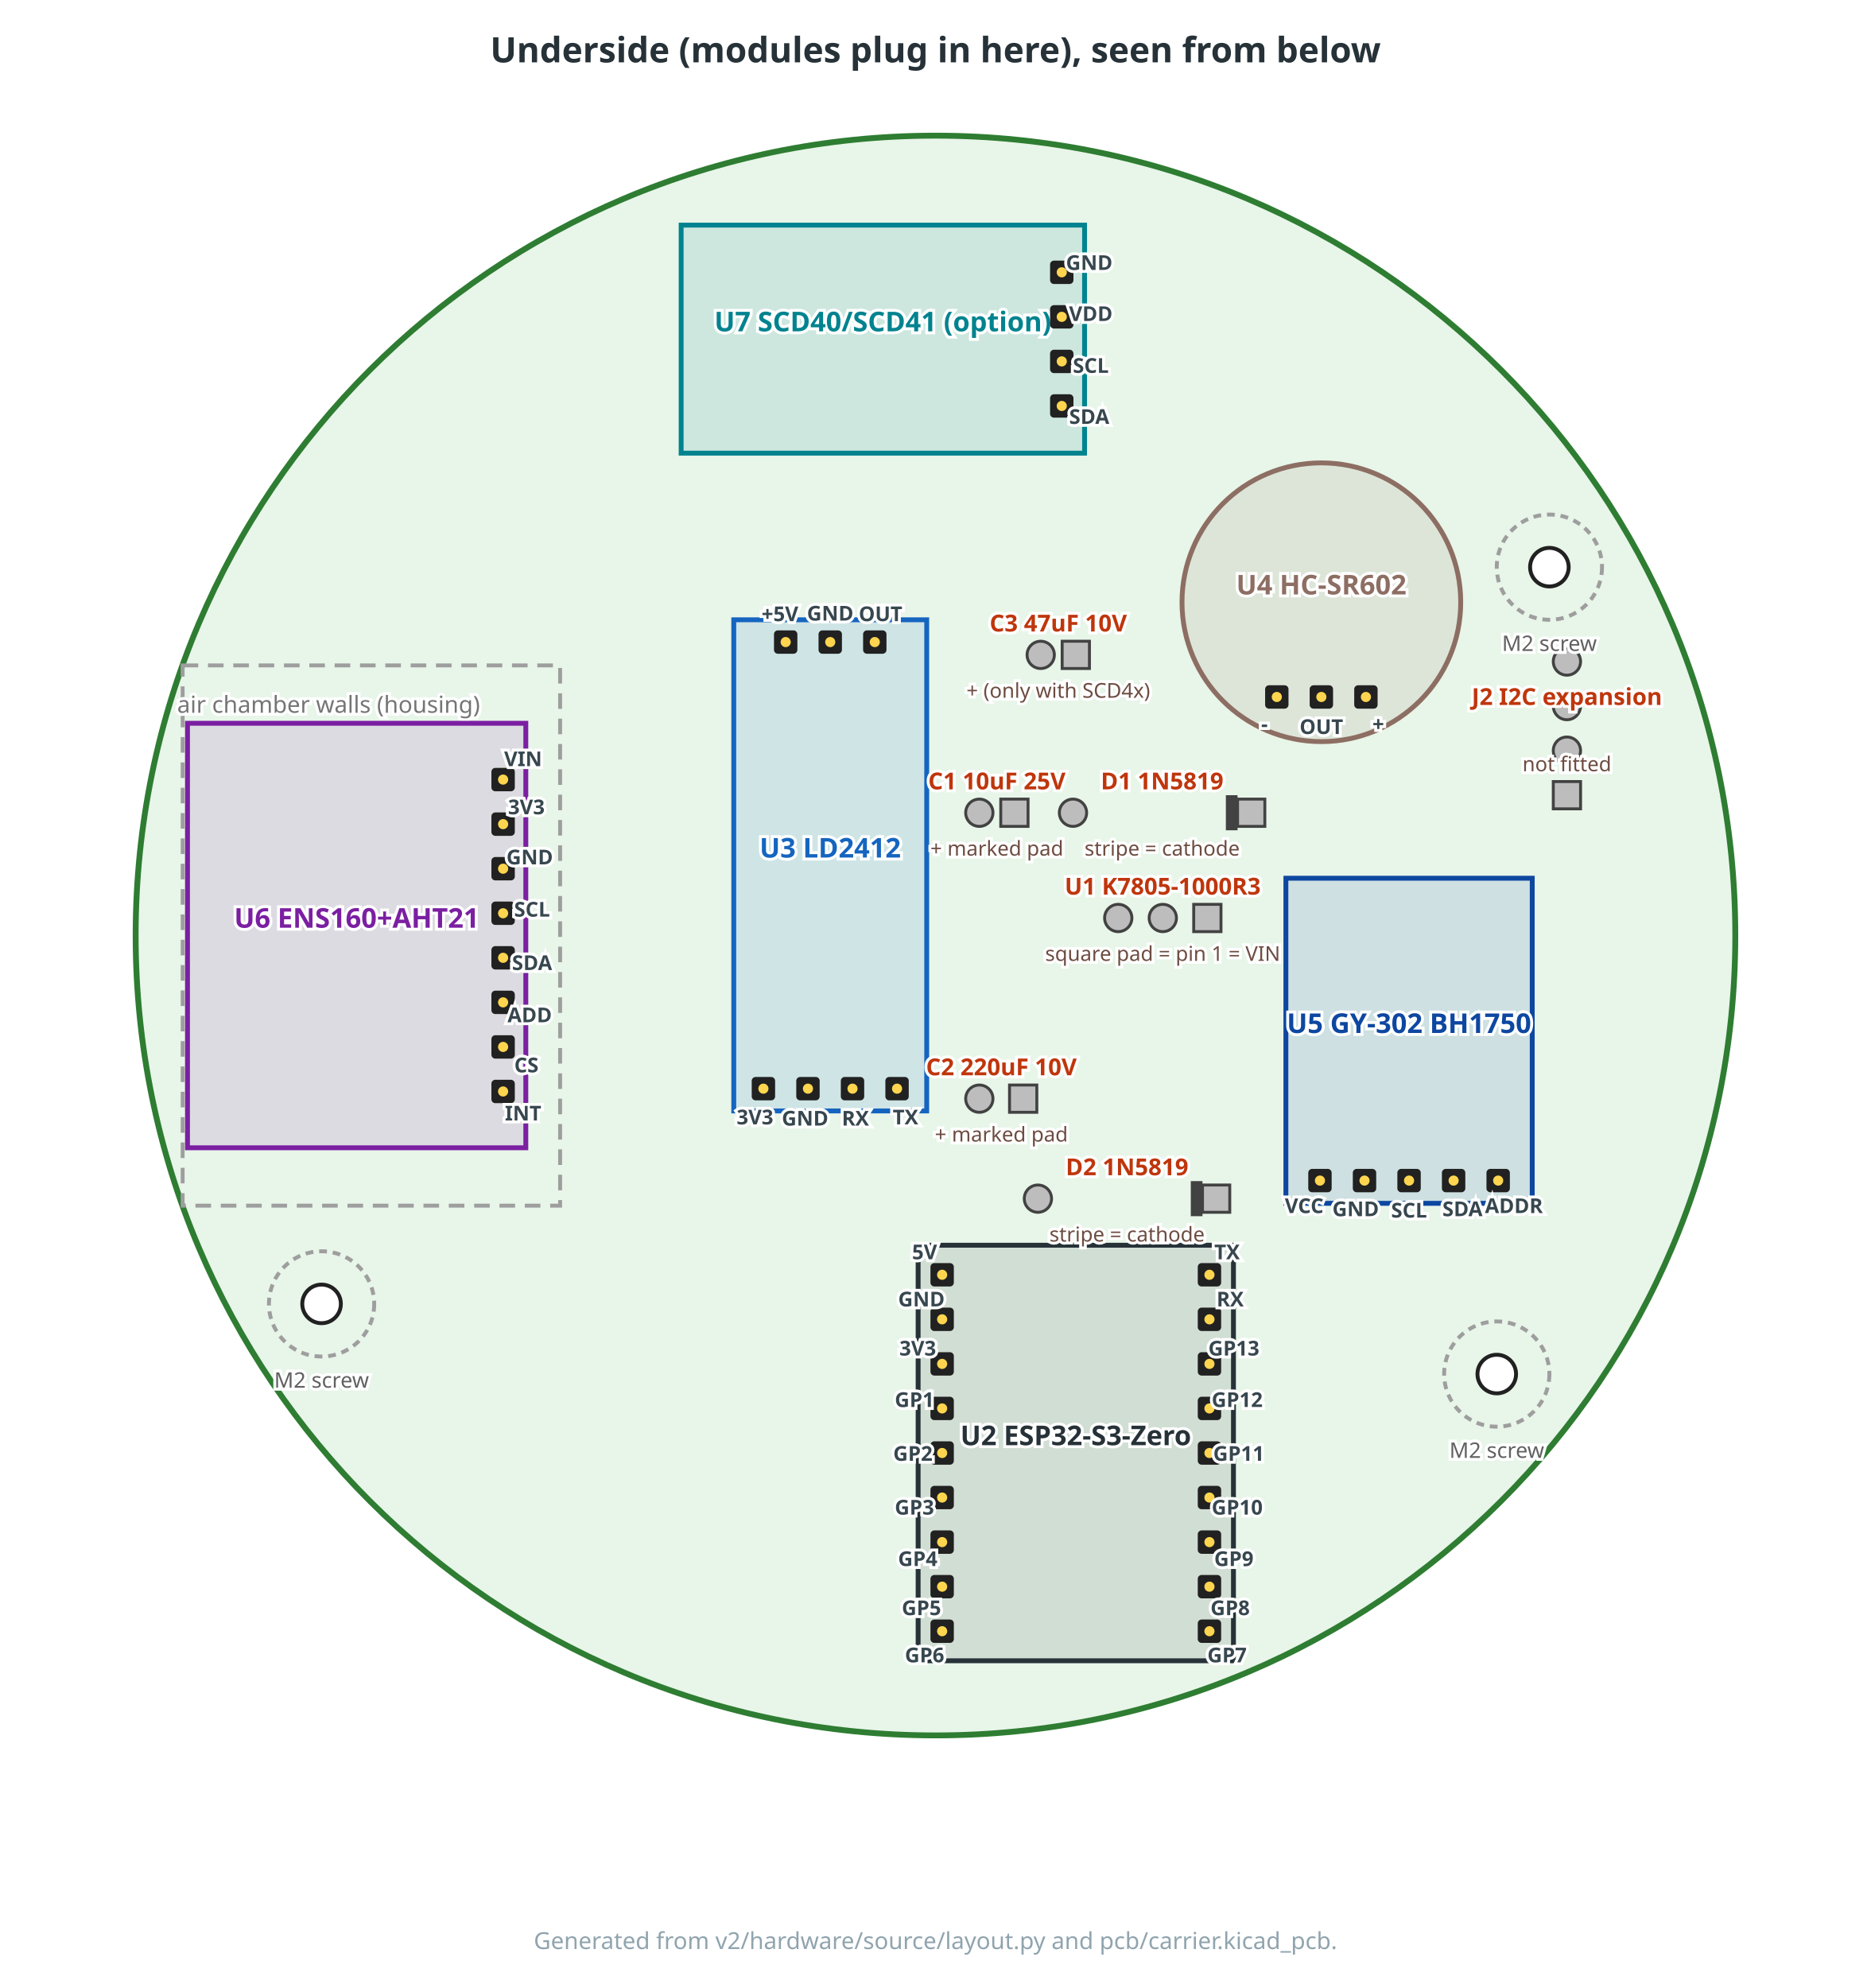
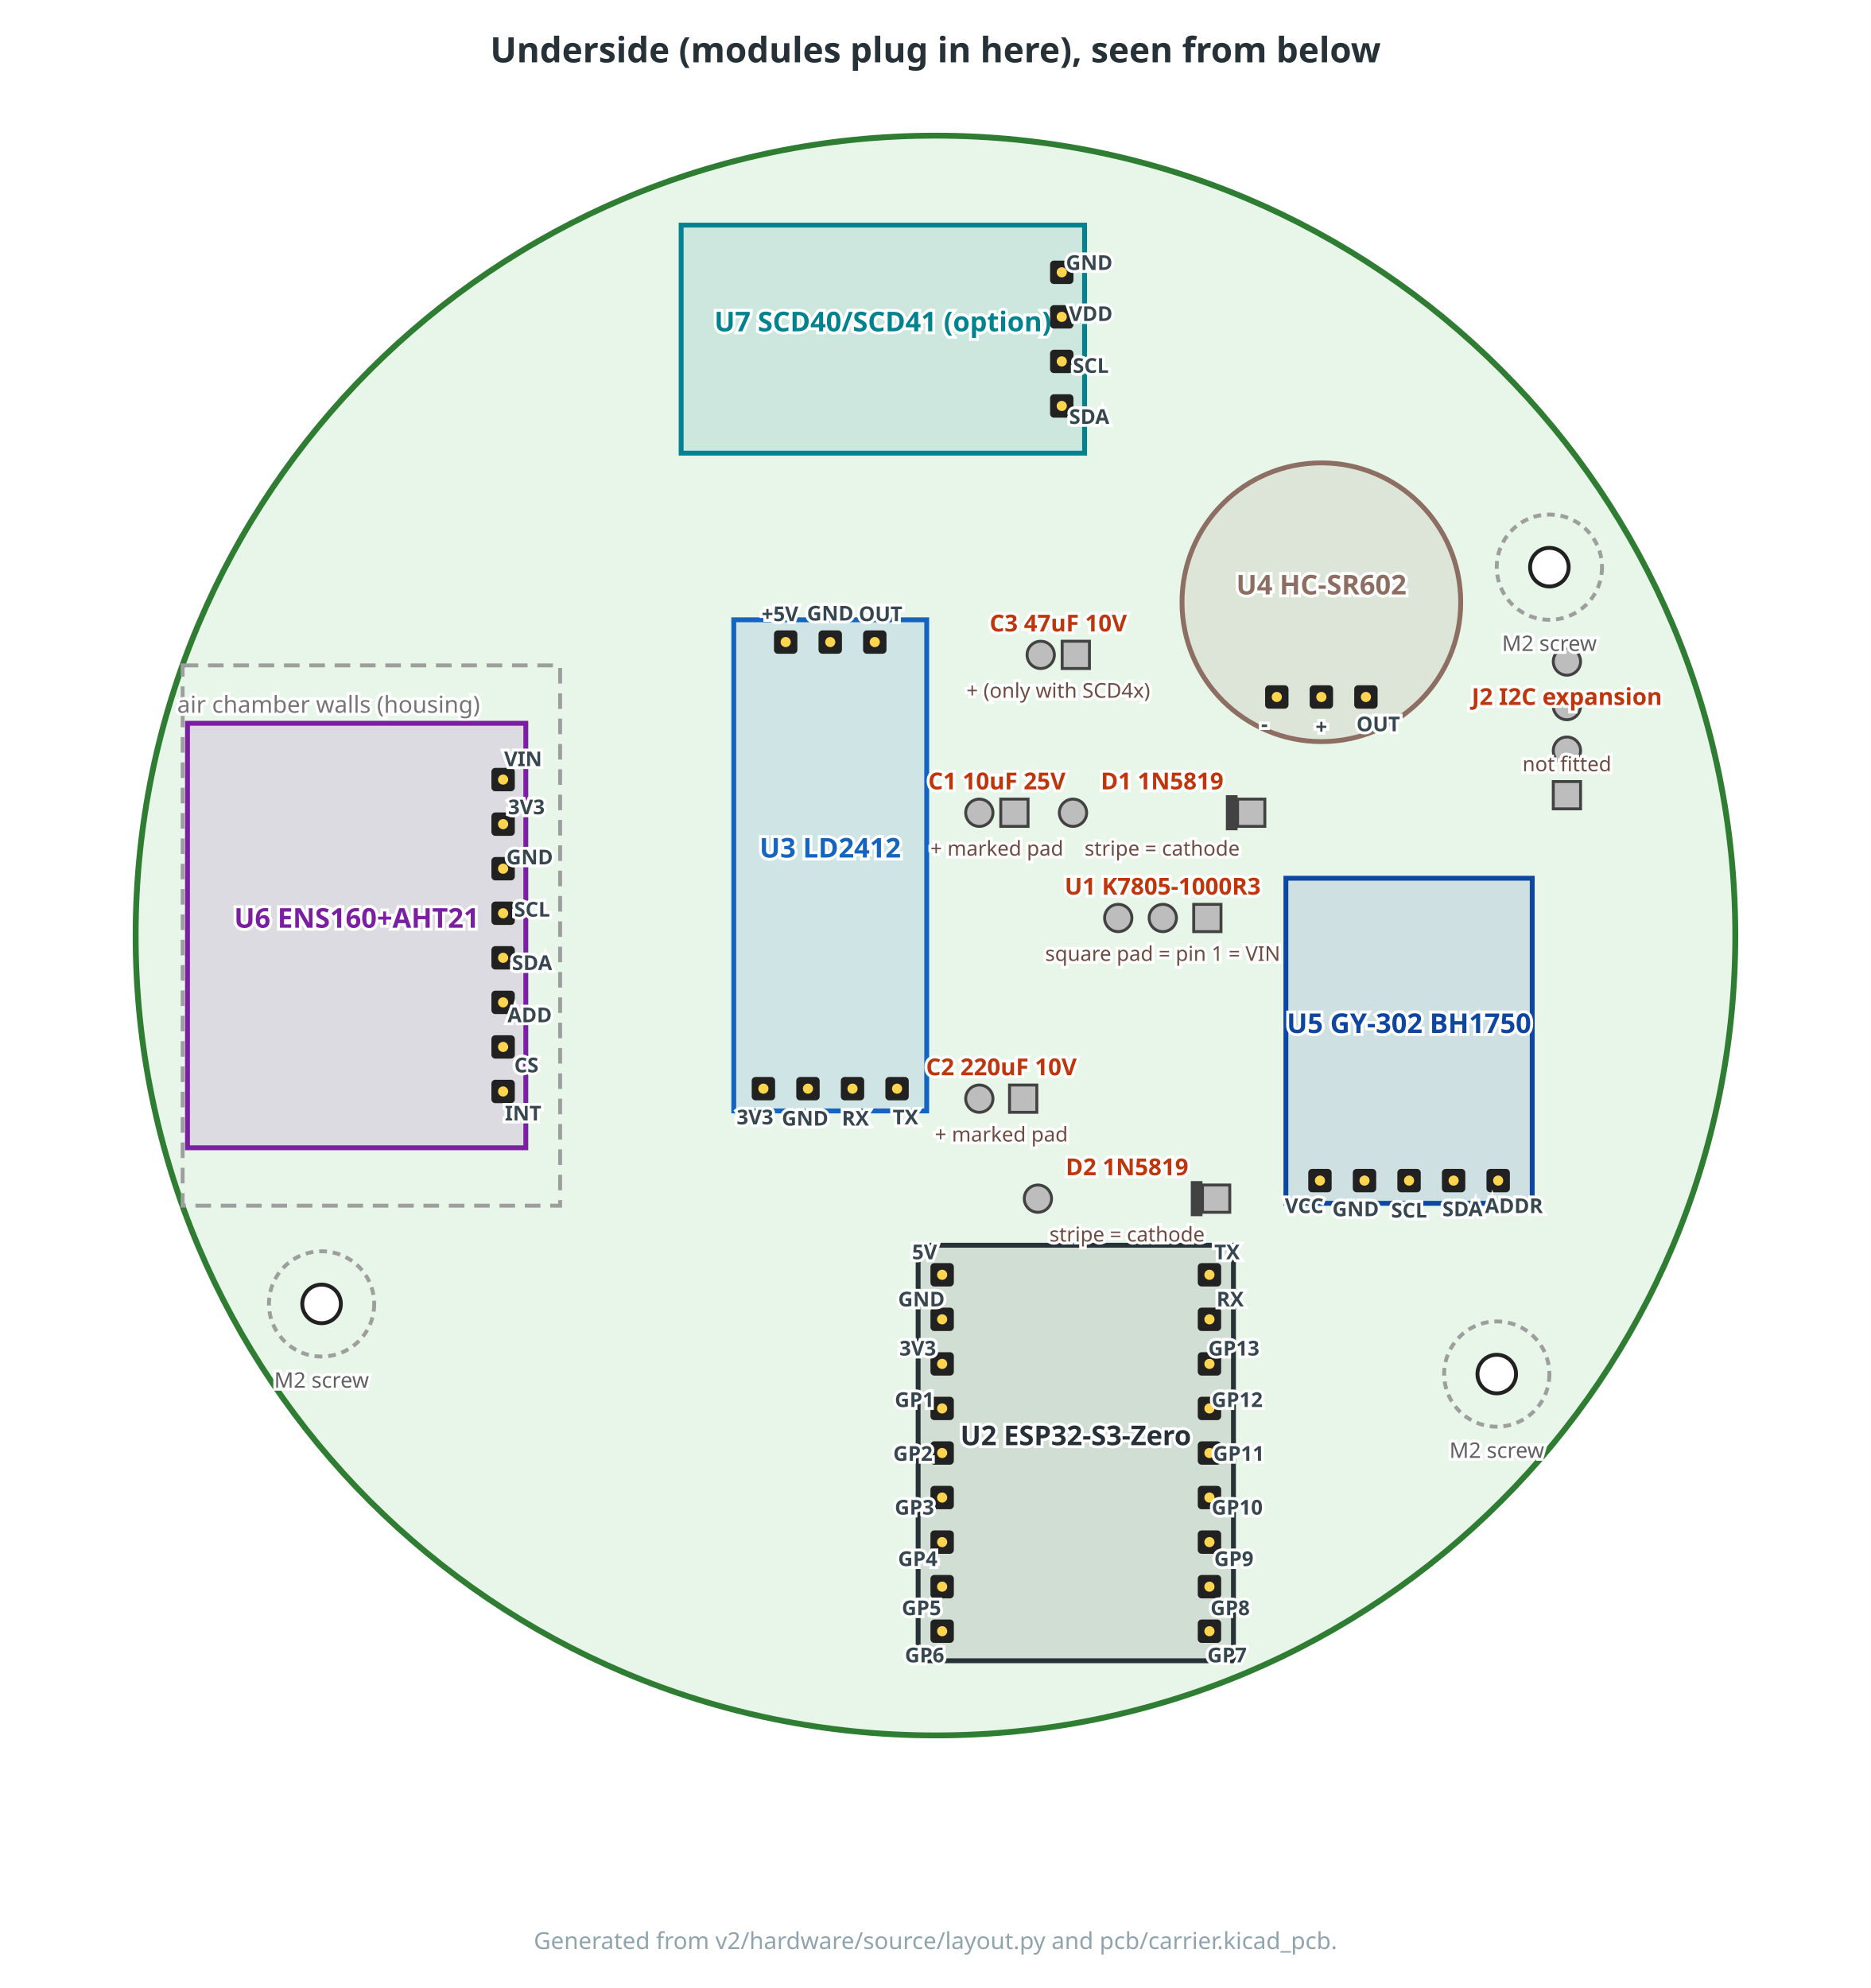
<svg xmlns="http://www.w3.org/2000/svg" width="960" height="1020" viewBox="0 0 960 1020">
  <rect width="960" height="1020" fill="#ffffff" />
  <circle cx="480.0" cy="480.0" r="410.4" fill="#e8f5e9" stroke="#2e7d32" stroke-width="3" />
  <text x="480.0" y="32.0" font-size="18" text-anchor="middle" font-weight="700" fill="#263238" font-family="system-ui,Segoe UI,sans-serif" paint-order="stroke" stroke="#ffffff" stroke-width="3">Underside (modules plug in here), seen from below</text>
  <rect x="93.712" y="341.4" width="193.688" height="277.2" fill="none" stroke="#9e9e9e" stroke-width="2" stroke-dasharray="8 5" />
  <text x="168.6" y="365.7" font-size="12" text-anchor="middle" font-weight="500" fill="#757575" font-family="system-ui,Segoe UI,sans-serif" paint-order="stroke" stroke="#ffffff" stroke-width="3">air chamber walls (housing)</text>
  <polygon points="376.5,570.0 376.5,318.0 475.5,318.0 475.5,570.0" fill="#1565c0" fill-opacity="0.12" stroke="#1565c0" stroke-width="2.5" />
  <text x="426.0" y="440.0" font-size="14" text-anchor="middle" font-weight="700" fill="#1565c0" font-family="system-ui,Segoe UI,sans-serif" paint-order="stroke" stroke="#ffffff" stroke-width="3">U3 LD2412</text>
  <rect x="454.29" y="552.57" width="12" height="12" rx="2" fill="#212121" />
  <circle cx="460.29" cy="558.57" r="2.6" fill="#ffd54f" />
  <text x="464.6" y="576.9" font-size="10.5" text-anchor="middle" font-weight="600" fill="#37474f" font-family="system-ui,Segoe UI,sans-serif" paint-order="stroke" stroke="#ffffff" stroke-width="3">TX</text>
  <rect x="431.43" y="552.57" width="12" height="12" rx="2" fill="#212121" />
  <circle cx="437.43" cy="558.57" r="2.6" fill="#ffd54f" />
  <text x="438.9" y="577.5" font-size="10.5" text-anchor="middle" font-weight="600" fill="#37474f" font-family="system-ui,Segoe UI,sans-serif" paint-order="stroke" stroke="#ffffff" stroke-width="3">RX</text>
  <rect x="408.57" y="552.57" width="12" height="12" rx="2" fill="#212121" />
  <circle cx="414.57" cy="558.57" r="2.6" fill="#ffd54f" />
  <text x="413.1" y="577.5" font-size="10.5" text-anchor="middle" font-weight="600" fill="#37474f" font-family="system-ui,Segoe UI,sans-serif" paint-order="stroke" stroke="#ffffff" stroke-width="3">GND</text>
  <rect x="385.71" y="552.57" width="12" height="12" rx="2" fill="#212121" />
  <circle cx="391.71" cy="558.57" r="2.6" fill="#ffd54f" />
  <text x="387.4" y="576.9" font-size="10.5" text-anchor="middle" font-weight="600" fill="#37474f" font-family="system-ui,Segoe UI,sans-serif" paint-order="stroke" stroke="#ffffff" stroke-width="3">3V3</text>
  <rect x="442.86" y="323.43" width="12" height="12" rx="2" fill="#212121" />
  <circle cx="448.86" cy="329.43" r="2.6" fill="#ffd54f" />
  <text x="451.8" y="318.7" font-size="10.5" text-anchor="middle" font-weight="600" fill="#37474f" font-family="system-ui,Segoe UI,sans-serif" paint-order="stroke" stroke="#ffffff" stroke-width="3">OUT</text>
  <rect x="420.0" y="323.43" width="12" height="12" rx="2" fill="#212121" />
  <circle cx="426.0" cy="329.43" r="2.6" fill="#ffd54f" />
  <text x="426.0" y="318.4" font-size="10.5" text-anchor="middle" font-weight="600" fill="#37474f" font-family="system-ui,Segoe UI,sans-serif" paint-order="stroke" stroke="#ffffff" stroke-width="3">GND</text>
  <rect x="397.14" y="323.43" width="12" height="12" rx="2" fill="#212121" />
  <circle cx="403.14" cy="329.43" r="2.6" fill="#ffd54f" />
  <text x="400.2" y="318.7" font-size="10.5" text-anchor="middle" font-weight="600" fill="#37474f" font-family="system-ui,Segoe UI,sans-serif" paint-order="stroke" stroke="#ffffff" stroke-width="3">+5V</text>
  <polygon points="632.9,852.1 471.1,852.1 471.1,638.9 632.9,638.9" fill="#263238" fill-opacity="0.12" stroke="#263238" stroke-width="2.5" />
  <text x="552.0" y="741.5" font-size="14" text-anchor="middle" font-weight="700" fill="#263238" font-family="system-ui,Segoe UI,sans-serif" paint-order="stroke" stroke="#ffffff" stroke-width="3">U2 ESP32-S3-Zero</text>
  <rect x="614.58" y="648.06" width="12" height="12" rx="2" fill="#212121" />
  <circle cx="620.58" cy="654.06" r="2.6" fill="#ffd54f" />
  <text x="629.6" y="646.1" font-size="10.5" text-anchor="middle" font-weight="600" fill="#37474f" font-family="system-ui,Segoe UI,sans-serif" paint-order="stroke" stroke="#ffffff" stroke-width="3">TX</text>
  <rect x="614.58" y="670.92" width="12" height="12" rx="2" fill="#212121" />
  <circle cx="620.58" cy="676.92" r="2.6" fill="#ffd54f" />
  <text x="631.2" y="670.3" font-size="10.5" text-anchor="middle" font-weight="600" fill="#37474f" font-family="system-ui,Segoe UI,sans-serif" paint-order="stroke" stroke="#ffffff" stroke-width="3">RX</text>
  <rect x="614.58" y="693.78" width="12" height="12" rx="2" fill="#212121" />
  <circle cx="620.58" cy="699.78" r="2.6" fill="#ffd54f" />
  <text x="633.1" y="695.5" font-size="10.5" text-anchor="middle" font-weight="600" fill="#37474f" font-family="system-ui,Segoe UI,sans-serif" paint-order="stroke" stroke="#ffffff" stroke-width="3">GP13</text>
  <rect x="614.58" y="716.64" width="12" height="12" rx="2" fill="#212121" />
  <circle cx="620.58" cy="722.64" r="2.6" fill="#ffd54f" />
  <text x="634.8" y="721.9" font-size="10.5" text-anchor="middle" font-weight="600" fill="#37474f" font-family="system-ui,Segoe UI,sans-serif" paint-order="stroke" stroke="#ffffff" stroke-width="3">GP12</text>
  <rect x="614.58" y="739.5" width="12" height="12" rx="2" fill="#212121" />
  <circle cx="620.58" cy="745.5" r="2.6" fill="#ffd54f" />
  <text x="635.6" y="749.5" font-size="10.5" text-anchor="middle" font-weight="600" fill="#37474f" font-family="system-ui,Segoe UI,sans-serif" paint-order="stroke" stroke="#ffffff" stroke-width="3">GP11</text>
  <rect x="614.58" y="762.36" width="12" height="12" rx="2" fill="#212121" />
  <circle cx="620.58" cy="768.36" r="2.6" fill="#ffd54f" />
  <text x="634.8" y="777.1" font-size="10.5" text-anchor="middle" font-weight="600" fill="#37474f" font-family="system-ui,Segoe UI,sans-serif" paint-order="stroke" stroke="#ffffff" stroke-width="3">GP10</text>
  <rect x="614.58" y="785.22" width="12" height="12" rx="2" fill="#212121" />
  <circle cx="620.58" cy="791.22" r="2.6" fill="#ffd54f" />
  <text x="633.1" y="803.5" font-size="10.5" text-anchor="middle" font-weight="600" fill="#37474f" font-family="system-ui,Segoe UI,sans-serif" paint-order="stroke" stroke="#ffffff" stroke-width="3">GP9</text>
  <rect x="614.58" y="808.08" width="12" height="12" rx="2" fill="#212121" />
  <circle cx="620.58" cy="814.08" r="2.6" fill="#ffd54f" />
  <text x="631.2" y="828.7" font-size="10.5" text-anchor="middle" font-weight="600" fill="#37474f" font-family="system-ui,Segoe UI,sans-serif" paint-order="stroke" stroke="#ffffff" stroke-width="3">GP8</text>
  <rect x="614.58" y="830.94" width="12" height="12" rx="2" fill="#212121" />
  <circle cx="620.58" cy="836.94" r="2.6" fill="#ffd54f" />
  <text x="629.6" y="852.9" font-size="10.5" text-anchor="middle" font-weight="600" fill="#37474f" font-family="system-ui,Segoe UI,sans-serif" paint-order="stroke" stroke="#ffffff" stroke-width="3">GP7</text>
  <rect x="477.42" y="648.06" width="12" height="12" rx="2" fill="#212121" />
  <circle cx="483.42" cy="654.06" r="2.6" fill="#ffd54f" />
  <text x="474.4" y="646.1" font-size="10.5" text-anchor="middle" font-weight="600" fill="#37474f" font-family="system-ui,Segoe UI,sans-serif" paint-order="stroke" stroke="#ffffff" stroke-width="3">5V</text>
  <rect x="477.42" y="670.92" width="12" height="12" rx="2" fill="#212121" />
  <circle cx="483.42" cy="676.92" r="2.6" fill="#ffd54f" />
  <text x="472.8" y="670.3" font-size="10.5" text-anchor="middle" font-weight="600" fill="#37474f" font-family="system-ui,Segoe UI,sans-serif" paint-order="stroke" stroke="#ffffff" stroke-width="3">GND</text>
  <rect x="477.42" y="693.78" width="12" height="12" rx="2" fill="#212121" />
  <circle cx="483.42" cy="699.78" r="2.6" fill="#ffd54f" />
  <text x="470.9" y="695.5" font-size="10.5" text-anchor="middle" font-weight="600" fill="#37474f" font-family="system-ui,Segoe UI,sans-serif" paint-order="stroke" stroke="#ffffff" stroke-width="3">3V3</text>
  <rect x="477.42" y="716.64" width="12" height="12" rx="2" fill="#212121" />
  <circle cx="483.42" cy="722.64" r="2.6" fill="#ffd54f" />
  <text x="469.2" y="721.9" font-size="10.5" text-anchor="middle" font-weight="600" fill="#37474f" font-family="system-ui,Segoe UI,sans-serif" paint-order="stroke" stroke="#ffffff" stroke-width="3">GP1</text>
  <rect x="477.42" y="739.5" width="12" height="12" rx="2" fill="#212121" />
  <circle cx="483.42" cy="745.5" r="2.6" fill="#ffd54f" />
  <text x="468.4" y="749.5" font-size="10.5" text-anchor="middle" font-weight="600" fill="#37474f" font-family="system-ui,Segoe UI,sans-serif" paint-order="stroke" stroke="#ffffff" stroke-width="3">GP2</text>
  <rect x="477.42" y="762.36" width="12" height="12" rx="2" fill="#212121" />
  <circle cx="483.42" cy="768.36" r="2.6" fill="#ffd54f" />
  <text x="469.2" y="777.1" font-size="10.5" text-anchor="middle" font-weight="600" fill="#37474f" font-family="system-ui,Segoe UI,sans-serif" paint-order="stroke" stroke="#ffffff" stroke-width="3">GP3</text>
  <rect x="477.42" y="785.22" width="12" height="12" rx="2" fill="#212121" />
  <circle cx="483.42" cy="791.22" r="2.6" fill="#ffd54f" />
  <text x="470.9" y="803.5" font-size="10.5" text-anchor="middle" font-weight="600" fill="#37474f" font-family="system-ui,Segoe UI,sans-serif" paint-order="stroke" stroke="#ffffff" stroke-width="3">GP4</text>
  <rect x="477.42" y="808.08" width="12" height="12" rx="2" fill="#212121" />
  <circle cx="483.42" cy="814.08" r="2.6" fill="#ffd54f" />
  <text x="472.8" y="828.7" font-size="10.5" text-anchor="middle" font-weight="600" fill="#37474f" font-family="system-ui,Segoe UI,sans-serif" paint-order="stroke" stroke="#ffffff" stroke-width="3">GP5</text>
  <rect x="477.42" y="830.94" width="12" height="12" rx="2" fill="#212121" />
  <circle cx="483.42" cy="836.94" r="2.6" fill="#ffd54f" />
  <text x="474.4" y="852.9" font-size="10.5" text-anchor="middle" font-weight="600" fill="#37474f" font-family="system-ui,Segoe UI,sans-serif" paint-order="stroke" stroke="#ffffff" stroke-width="3">GP6</text>
  <circle cx="678.0" cy="309.0" r="71.505" fill="#8d6e63" fill-opacity="0.12" stroke="#8d6e63" stroke-width="2.5" />
  <text x="678.0" y="305.0" font-size="14" text-anchor="middle" font-weight="700" fill="#8d6e63" font-family="system-ui,Segoe UI,sans-serif" paint-order="stroke" stroke="#ffffff" stroke-width="3">U4 HC-SR602</text>
  <rect x="694.86" y="351.6" width="12" height="12" rx="2" fill="#212121" />
  <circle cx="700.86" cy="357.6" r="2.6" fill="#ffd54f" />
-   <text x="707.2" y="375.2" font-size="10.5" text-anchor="middle" font-weight="600" fill="#37474f" font-family="system-ui,Segoe UI,sans-serif" paint-order="stroke" stroke="#ffffff" stroke-width="3">+</text>
+   <text x="707.2" y="375.2" font-size="10.5" text-anchor="middle" font-weight="600" fill="#37474f" font-family="system-ui,Segoe UI,sans-serif" paint-order="stroke" stroke="#ffffff" stroke-width="3">OUT</text>
  <rect x="672.0" y="351.6" width="12" height="12" rx="2" fill="#212121" />
  <circle cx="678.0" cy="357.6" r="2.6" fill="#ffd54f" />
-   <text x="678.0" y="376.6" font-size="10.5" text-anchor="middle" font-weight="600" fill="#37474f" font-family="system-ui,Segoe UI,sans-serif" paint-order="stroke" stroke="#ffffff" stroke-width="3">OUT</text>
+   <text x="678.0" y="376.6" font-size="10.5" text-anchor="middle" font-weight="600" fill="#37474f" font-family="system-ui,Segoe UI,sans-serif" paint-order="stroke" stroke="#ffffff" stroke-width="3">+</text>
  <rect x="649.14" y="351.6" width="12" height="12" rx="2" fill="#212121" />
  <circle cx="655.14" cy="357.6" r="2.6" fill="#ffd54f" />
  <text x="648.8" y="375.2" font-size="10.5" text-anchor="middle" font-weight="600" fill="#37474f" font-family="system-ui,Segoe UI,sans-serif" paint-order="stroke" stroke="#ffffff" stroke-width="3">-</text>
  <polygon points="786.2,617.4 659.8,617.4 659.8,450.6 786.2,450.6" fill="#0d47a1" fill-opacity="0.12" stroke="#0d47a1" stroke-width="2.5" />
  <text x="723.0" y="530.0" font-size="14" text-anchor="middle" font-weight="700" fill="#0d47a1" font-family="system-ui,Segoe UI,sans-serif" paint-order="stroke" stroke="#ffffff" stroke-width="3">U5 GY-302 BH1750</text>
  <rect x="762.72" y="599.73" width="12" height="12" rx="2" fill="#212121" />
  <circle cx="768.72" cy="605.73" r="2.6" fill="#ffd54f" />
  <text x="776.8" y="622.4" font-size="10.5" text-anchor="middle" font-weight="600" fill="#37474f" font-family="system-ui,Segoe UI,sans-serif" paint-order="stroke" stroke="#ffffff" stroke-width="3">ADDR</text>
  <rect x="739.86" y="599.73" width="12" height="12" rx="2" fill="#212121" />
  <circle cx="745.86" cy="605.73" r="2.6" fill="#ffd54f" />
  <text x="750.4" y="624.0" font-size="10.5" text-anchor="middle" font-weight="600" fill="#37474f" font-family="system-ui,Segoe UI,sans-serif" paint-order="stroke" stroke="#ffffff" stroke-width="3">SDA</text>
  <rect x="717.0" y="599.73" width="12" height="12" rx="2" fill="#212121" />
  <circle cx="723.0" cy="605.73" r="2.6" fill="#ffd54f" />
  <text x="723.0" y="624.7" font-size="10.5" text-anchor="middle" font-weight="600" fill="#37474f" font-family="system-ui,Segoe UI,sans-serif" paint-order="stroke" stroke="#ffffff" stroke-width="3">SCL</text>
  <rect x="694.14" y="599.73" width="12" height="12" rx="2" fill="#212121" />
  <circle cx="700.14" cy="605.73" r="2.6" fill="#ffd54f" />
  <text x="695.6" y="624.0" font-size="10.5" text-anchor="middle" font-weight="600" fill="#37474f" font-family="system-ui,Segoe UI,sans-serif" paint-order="stroke" stroke="#ffffff" stroke-width="3">GND</text>
  <rect x="671.28" y="599.73" width="12" height="12" rx="2" fill="#212121" />
  <circle cx="677.28" cy="605.73" r="2.6" fill="#ffd54f" />
  <text x="669.2" y="622.4" font-size="10.5" text-anchor="middle" font-weight="600" fill="#37474f" font-family="system-ui,Segoe UI,sans-serif" paint-order="stroke" stroke="#ffffff" stroke-width="3">VCC</text>
  <polygon points="269.8,588.9 96.2,588.9 96.2,371.1 269.8,371.1" fill="#7b1fa2" fill-opacity="0.12" stroke="#7b1fa2" stroke-width="2.5" />
  <text x="183.0" y="476.0" font-size="14" text-anchor="middle" font-weight="700" fill="#7b1fa2" font-family="system-ui,Segoe UI,sans-serif" paint-order="stroke" stroke="#ffffff" stroke-width="3">U6 ENS160+AHT21</text>
  <rect x="252.15" y="393.99" width="12" height="12" rx="2" fill="#212121" />
  <circle cx="258.15" cy="399.99" r="2.6" fill="#ffd54f" />
  <text x="268.4" y="393.1" font-size="10.5" text-anchor="middle" font-weight="600" fill="#37474f" font-family="system-ui,Segoe UI,sans-serif" paint-order="stroke" stroke="#ffffff" stroke-width="3">VIN</text>
  <rect x="252.15" y="416.85" width="12" height="12" rx="2" fill="#212121" />
  <circle cx="258.15" cy="422.85" r="2.6" fill="#ffd54f" />
  <text x="270.1" y="417.8" font-size="10.5" text-anchor="middle" font-weight="600" fill="#37474f" font-family="system-ui,Segoe UI,sans-serif" paint-order="stroke" stroke="#ffffff" stroke-width="3">3V3</text>
  <rect x="252.15" y="439.71" width="12" height="12" rx="2" fill="#212121" />
  <circle cx="258.15" cy="445.71" r="2.6" fill="#ffd54f" />
  <text x="271.8" y="443.5" font-size="10.5" text-anchor="middle" font-weight="600" fill="#37474f" font-family="system-ui,Segoe UI,sans-serif" paint-order="stroke" stroke="#ffffff" stroke-width="3">GND</text>
  <rect x="252.15" y="462.57" width="12" height="12" rx="2" fill="#212121" />
  <circle cx="258.15" cy="468.57" r="2.6" fill="#ffd54f" />
  <text x="273.0" y="470.3" font-size="10.5" text-anchor="middle" font-weight="600" fill="#37474f" font-family="system-ui,Segoe UI,sans-serif" paint-order="stroke" stroke="#ffffff" stroke-width="3">SCL</text>
  <rect x="252.15" y="485.43" width="12" height="12" rx="2" fill="#212121" />
  <circle cx="258.15" cy="491.43" r="2.6" fill="#ffd54f" />
  <text x="273.0" y="497.7" font-size="10.5" text-anchor="middle" font-weight="600" fill="#37474f" font-family="system-ui,Segoe UI,sans-serif" paint-order="stroke" stroke="#ffffff" stroke-width="3">SDA</text>
  <rect x="252.15" y="508.29" width="12" height="12" rx="2" fill="#212121" />
  <circle cx="258.15" cy="514.29" r="2.6" fill="#ffd54f" />
  <text x="271.8" y="524.5" font-size="10.5" text-anchor="middle" font-weight="600" fill="#37474f" font-family="system-ui,Segoe UI,sans-serif" paint-order="stroke" stroke="#ffffff" stroke-width="3">ADD</text>
  <rect x="252.15" y="531.15" width="12" height="12" rx="2" fill="#212121" />
  <circle cx="258.15" cy="537.15" r="2.6" fill="#ffd54f" />
  <text x="270.1" y="550.2" font-size="10.5" text-anchor="middle" font-weight="600" fill="#37474f" font-family="system-ui,Segoe UI,sans-serif" paint-order="stroke" stroke="#ffffff" stroke-width="3">CS</text>
  <rect x="252.15" y="554.01" width="12" height="12" rx="2" fill="#212121" />
  <circle cx="258.15" cy="560.01" r="2.6" fill="#ffd54f" />
  <text x="268.4" y="574.9" font-size="10.5" text-anchor="middle" font-weight="600" fill="#37474f" font-family="system-ui,Segoe UI,sans-serif" paint-order="stroke" stroke="#ffffff" stroke-width="3">INT</text>
  <polygon points="556.5,232.5 349.5,232.5 349.5,115.5 556.5,115.5" fill="#00838f" fill-opacity="0.12" stroke="#00838f" stroke-width="2.5" />
  <text x="453.0" y="170.0" font-size="14" text-anchor="middle" font-weight="700" fill="#00838f" font-family="system-ui,Segoe UI,sans-serif" paint-order="stroke" stroke="#ffffff" stroke-width="3">U7 SCD40/SCD41 (option)</text>
  <rect x="538.8" y="133.71" width="12" height="12" rx="2" fill="#212121" />
  <circle cx="544.8" cy="139.71" r="2.6" fill="#ffd54f" />
  <text x="558.9" y="138.5" font-size="10.5" text-anchor="middle" font-weight="600" fill="#37474f" font-family="system-ui,Segoe UI,sans-serif" paint-order="stroke" stroke="#ffffff" stroke-width="3">GND</text>
  <rect x="538.8" y="156.57" width="12" height="12" rx="2" fill="#212121" />
  <circle cx="544.8" cy="162.57" r="2.6" fill="#ffd54f" />
  <text x="559.7" y="164.7" font-size="10.5" text-anchor="middle" font-weight="600" fill="#37474f" font-family="system-ui,Segoe UI,sans-serif" paint-order="stroke" stroke="#ffffff" stroke-width="3">VDD</text>
  <rect x="538.8" y="179.43" width="12" height="12" rx="2" fill="#212121" />
  <circle cx="544.8" cy="185.43" r="2.6" fill="#ffd54f" />
  <text x="559.7" y="191.3" font-size="10.5" text-anchor="middle" font-weight="600" fill="#37474f" font-family="system-ui,Segoe UI,sans-serif" paint-order="stroke" stroke="#ffffff" stroke-width="3">SCL</text>
  <rect x="538.8" y="202.29" width="12" height="12" rx="2" fill="#212121" />
  <circle cx="544.8" cy="208.29" r="2.6" fill="#ffd54f" />
  <text x="558.9" y="217.5" font-size="10.5" text-anchor="middle" font-weight="600" fill="#37474f" font-family="system-ui,Segoe UI,sans-serif" paint-order="stroke" stroke="#ffffff" stroke-width="3">SDA</text>
  <rect x="635.0" y="410.0" width="14" height="14" fill="#bdbdbd" stroke="#424242" stroke-width="1.5" />
  <circle cx="550.56" cy="417.0" r="7" fill="#bdbdbd" stroke="#424242" stroke-width="1.5" />
  <text x="596.3" y="405.0" font-size="12" text-anchor="middle" font-weight="700" fill="#bf360c" font-family="system-ui,Segoe UI,sans-serif" paint-order="stroke" stroke="#ffffff" stroke-width="3">D1 1N5819</text>
  <text x="596.3" y="439.0" font-size="10.5" text-anchor="middle" font-weight="500" fill="#6d4c41" font-family="system-ui,Segoe UI,sans-serif" paint-order="stroke" stroke="#ffffff" stroke-width="3">stripe = cathode</text>
  <rect x="629.0" y="408.0" width="6" height="18" fill="#424242" />
  <rect x="513.5" y="410.0" width="14" height="14" fill="#bdbdbd" stroke="#424242" stroke-width="1.5" />
  <circle cx="502.5" cy="417.0" r="7" fill="#bdbdbd" stroke="#424242" stroke-width="1.5" />
  <text x="511.5" y="405.0" font-size="12" text-anchor="middle" font-weight="700" fill="#bf360c" font-family="system-ui,Segoe UI,sans-serif" paint-order="stroke" stroke="#ffffff" stroke-width="3">C1 10uF 25V</text>
  <text x="511.5" y="439.0" font-size="10.5" text-anchor="middle" font-weight="500" fill="#6d4c41" font-family="system-ui,Segoe UI,sans-serif" paint-order="stroke" stroke="#ffffff" stroke-width="3">+ marked pad</text>
  <rect x="612.5" y="464.0" width="14" height="14" fill="#bdbdbd" stroke="#424242" stroke-width="1.5" />
  <circle cx="596.64" cy="471.0" r="7" fill="#bdbdbd" stroke="#424242" stroke-width="1.5" />
  <circle cx="573.78" cy="471.0" r="7" fill="#bdbdbd" stroke="#424242" stroke-width="1.5" />
  <text x="596.6" y="459.0" font-size="12" text-anchor="middle" font-weight="700" fill="#bf360c" font-family="system-ui,Segoe UI,sans-serif" paint-order="stroke" stroke="#ffffff" stroke-width="3">U1 K7805-1000R3</text>
  <text x="596.6" y="493.0" font-size="10.5" text-anchor="middle" font-weight="500" fill="#6d4c41" font-family="system-ui,Segoe UI,sans-serif" paint-order="stroke" stroke="#ffffff" stroke-width="3">square pad = pin 1 = VIN</text>
  <rect x="518.0" y="556.7" width="14" height="14" fill="#bdbdbd" stroke="#424242" stroke-width="1.5" />
  <circle cx="502.5" cy="563.7" r="7" fill="#bdbdbd" stroke="#424242" stroke-width="1.5" />
  <text x="513.8" y="551.7" font-size="12" text-anchor="middle" font-weight="700" fill="#bf360c" font-family="system-ui,Segoe UI,sans-serif" paint-order="stroke" stroke="#ffffff" stroke-width="3">C2 220uF 10V</text>
  <text x="513.8" y="585.7" font-size="10.5" text-anchor="middle" font-weight="500" fill="#6d4c41" font-family="system-ui,Segoe UI,sans-serif" paint-order="stroke" stroke="#ffffff" stroke-width="3">+ marked pad</text>
  <rect x="617.0" y="608.0" width="14" height="14" fill="#bdbdbd" stroke="#424242" stroke-width="1.5" />
  <circle cx="532.56" cy="615.0" r="7" fill="#bdbdbd" stroke="#424242" stroke-width="1.5" />
  <text x="578.3" y="603.0" font-size="12" text-anchor="middle" font-weight="700" fill="#bf360c" font-family="system-ui,Segoe UI,sans-serif" paint-order="stroke" stroke="#ffffff" stroke-width="3">D2 1N5819</text>
  <text x="578.3" y="637.0" font-size="10.5" text-anchor="middle" font-weight="500" fill="#6d4c41" font-family="system-ui,Segoe UI,sans-serif" paint-order="stroke" stroke="#ffffff" stroke-width="3">stripe = cathode</text>
  <rect x="611.0" y="606.0" width="6" height="18" fill="#424242" />
  <rect x="545.0" y="329.0" width="14" height="14" fill="#bdbdbd" stroke="#424242" stroke-width="1.5" />
  <circle cx="534.0" cy="336.0" r="7" fill="#bdbdbd" stroke="#424242" stroke-width="1.5" />
  <text x="543.0" y="324.0" font-size="12" text-anchor="middle" font-weight="700" fill="#bf360c" font-family="system-ui,Segoe UI,sans-serif" paint-order="stroke" stroke="#ffffff" stroke-width="3">C3 47uF 10V</text>
  <text x="543.0" y="358.0" font-size="10.5" text-anchor="middle" font-weight="500" fill="#6d4c41" font-family="system-ui,Segoe UI,sans-serif" paint-order="stroke" stroke="#ffffff" stroke-width="3">+ (only with SCD4x)</text>
  <rect x="797.0" y="401.0" width="14" height="14" fill="#bdbdbd" stroke="#424242" stroke-width="1.5" />
  <circle cx="804.0" cy="385.14" r="7" fill="#bdbdbd" stroke="#424242" stroke-width="1.5" />
  <circle cx="804.0" cy="362.28" r="7" fill="#bdbdbd" stroke="#424242" stroke-width="1.5" />
  <circle cx="804.0" cy="339.42" r="7" fill="#bdbdbd" stroke="#424242" stroke-width="1.5" />
  <text x="804.0" y="361.7" font-size="12" text-anchor="middle" font-weight="700" fill="#bf360c" font-family="system-ui,Segoe UI,sans-serif" paint-order="stroke" stroke="#ffffff" stroke-width="3">J2 I2C expansion</text>
  <text x="804.0" y="395.7" font-size="10.5" text-anchor="middle" font-weight="500" fill="#6d4c41" font-family="system-ui,Segoe UI,sans-serif" paint-order="stroke" stroke="#ffffff" stroke-width="3">not fitted</text>
  <circle cx="795.0" cy="291.0" r="27.0" fill="none" stroke="#9e9e9e" stroke-width="2" stroke-dasharray="4 3" />
  <circle cx="795.0" cy="291.0" r="9.9" fill="#ffffff" stroke="#212121" stroke-width="2" />
  <text x="795.0" y="334.0" font-size="11" text-anchor="middle" font-weight="500" fill="#616161" font-family="system-ui,Segoe UI,sans-serif" paint-order="stroke" stroke="#ffffff" stroke-width="3">M2 screw</text>
  <circle cx="768.0" cy="705.0" r="27.0" fill="none" stroke="#9e9e9e" stroke-width="2" stroke-dasharray="4 3" />
  <circle cx="768.0" cy="705.0" r="9.9" fill="#ffffff" stroke="#212121" stroke-width="2" />
  <text x="768.0" y="748.0" font-size="11" text-anchor="middle" font-weight="500" fill="#616161" font-family="system-ui,Segoe UI,sans-serif" paint-order="stroke" stroke="#ffffff" stroke-width="3">M2 screw</text>
  <circle cx="165.0" cy="669.0" r="27.0" fill="none" stroke="#9e9e9e" stroke-width="2" stroke-dasharray="4 3" />
  <circle cx="165.0" cy="669.0" r="9.9" fill="#ffffff" stroke="#212121" stroke-width="2" />
  <text x="165.0" y="712.0" font-size="11" text-anchor="middle" font-weight="500" fill="#616161" font-family="system-ui,Segoe UI,sans-serif" paint-order="stroke" stroke="#ffffff" stroke-width="3">M2 screw</text>
  <text x="480.0" y="1000.0" font-size="12" text-anchor="middle" font-weight="400" fill="#90a4ae" font-family="system-ui,Segoe UI,sans-serif" paint-order="stroke" stroke="#ffffff" stroke-width="3">Generated from v2/hardware/source/layout.py and pcb/carrier.kicad_pcb.</text>
</svg>
